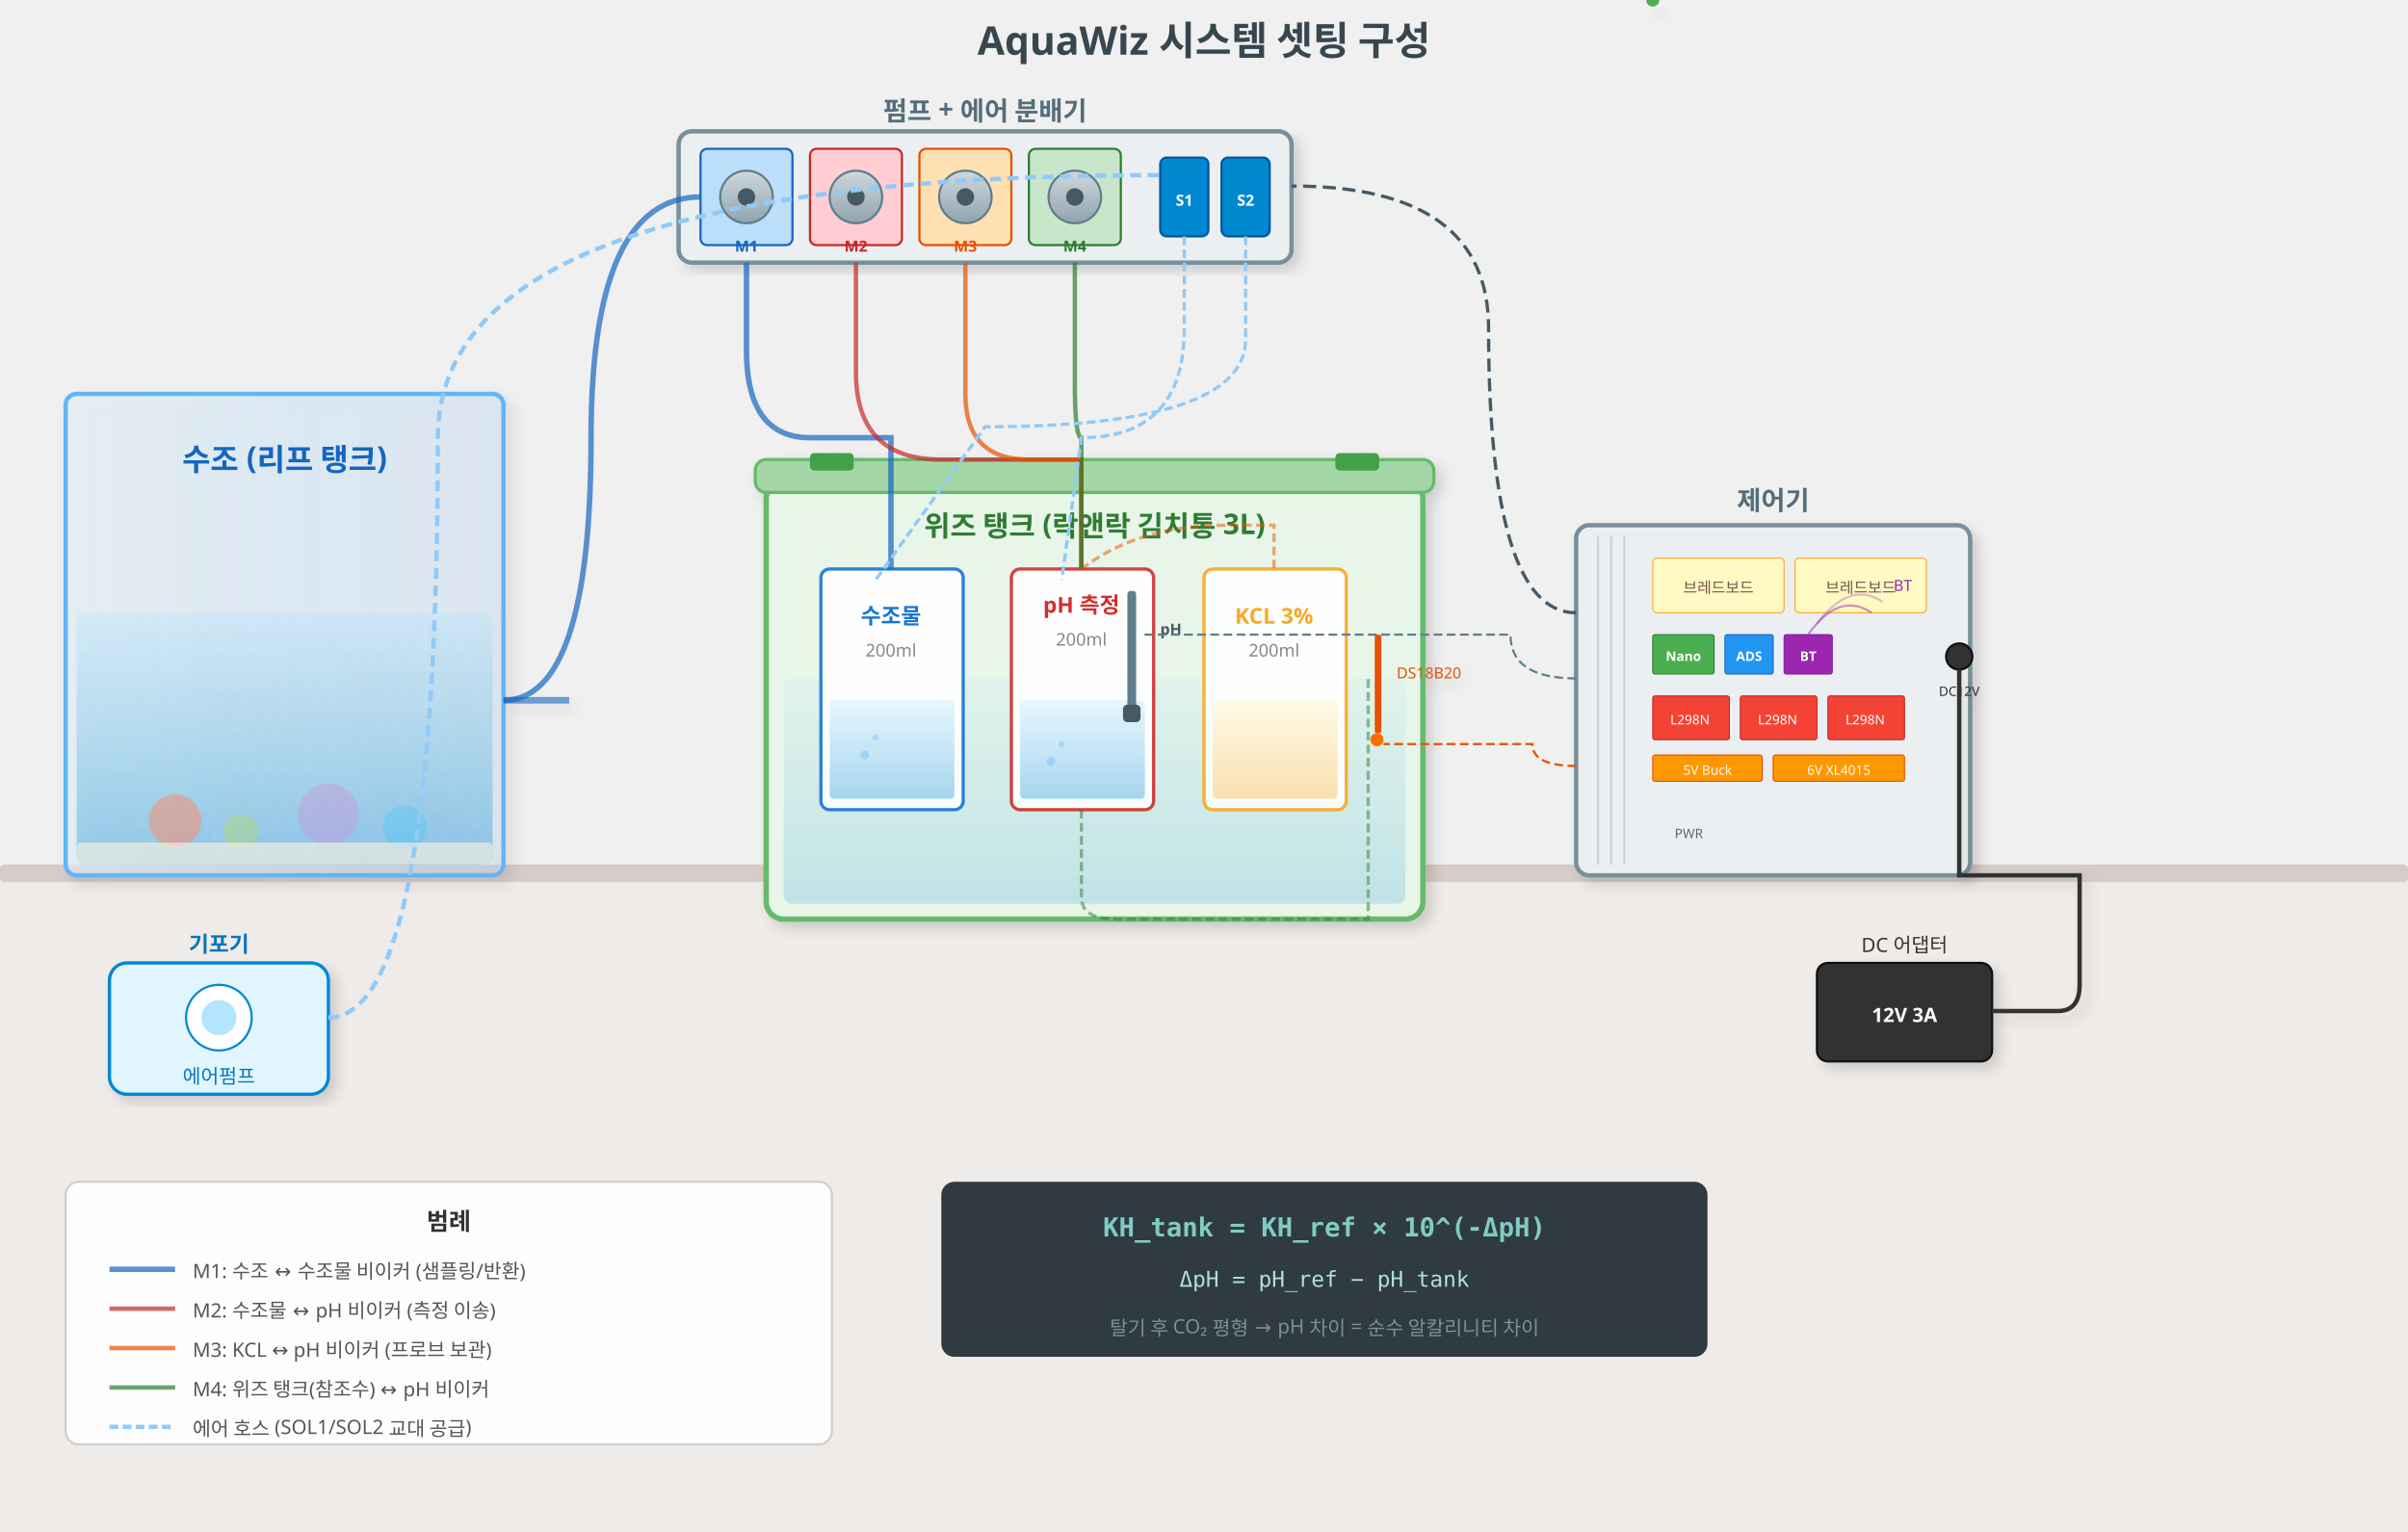
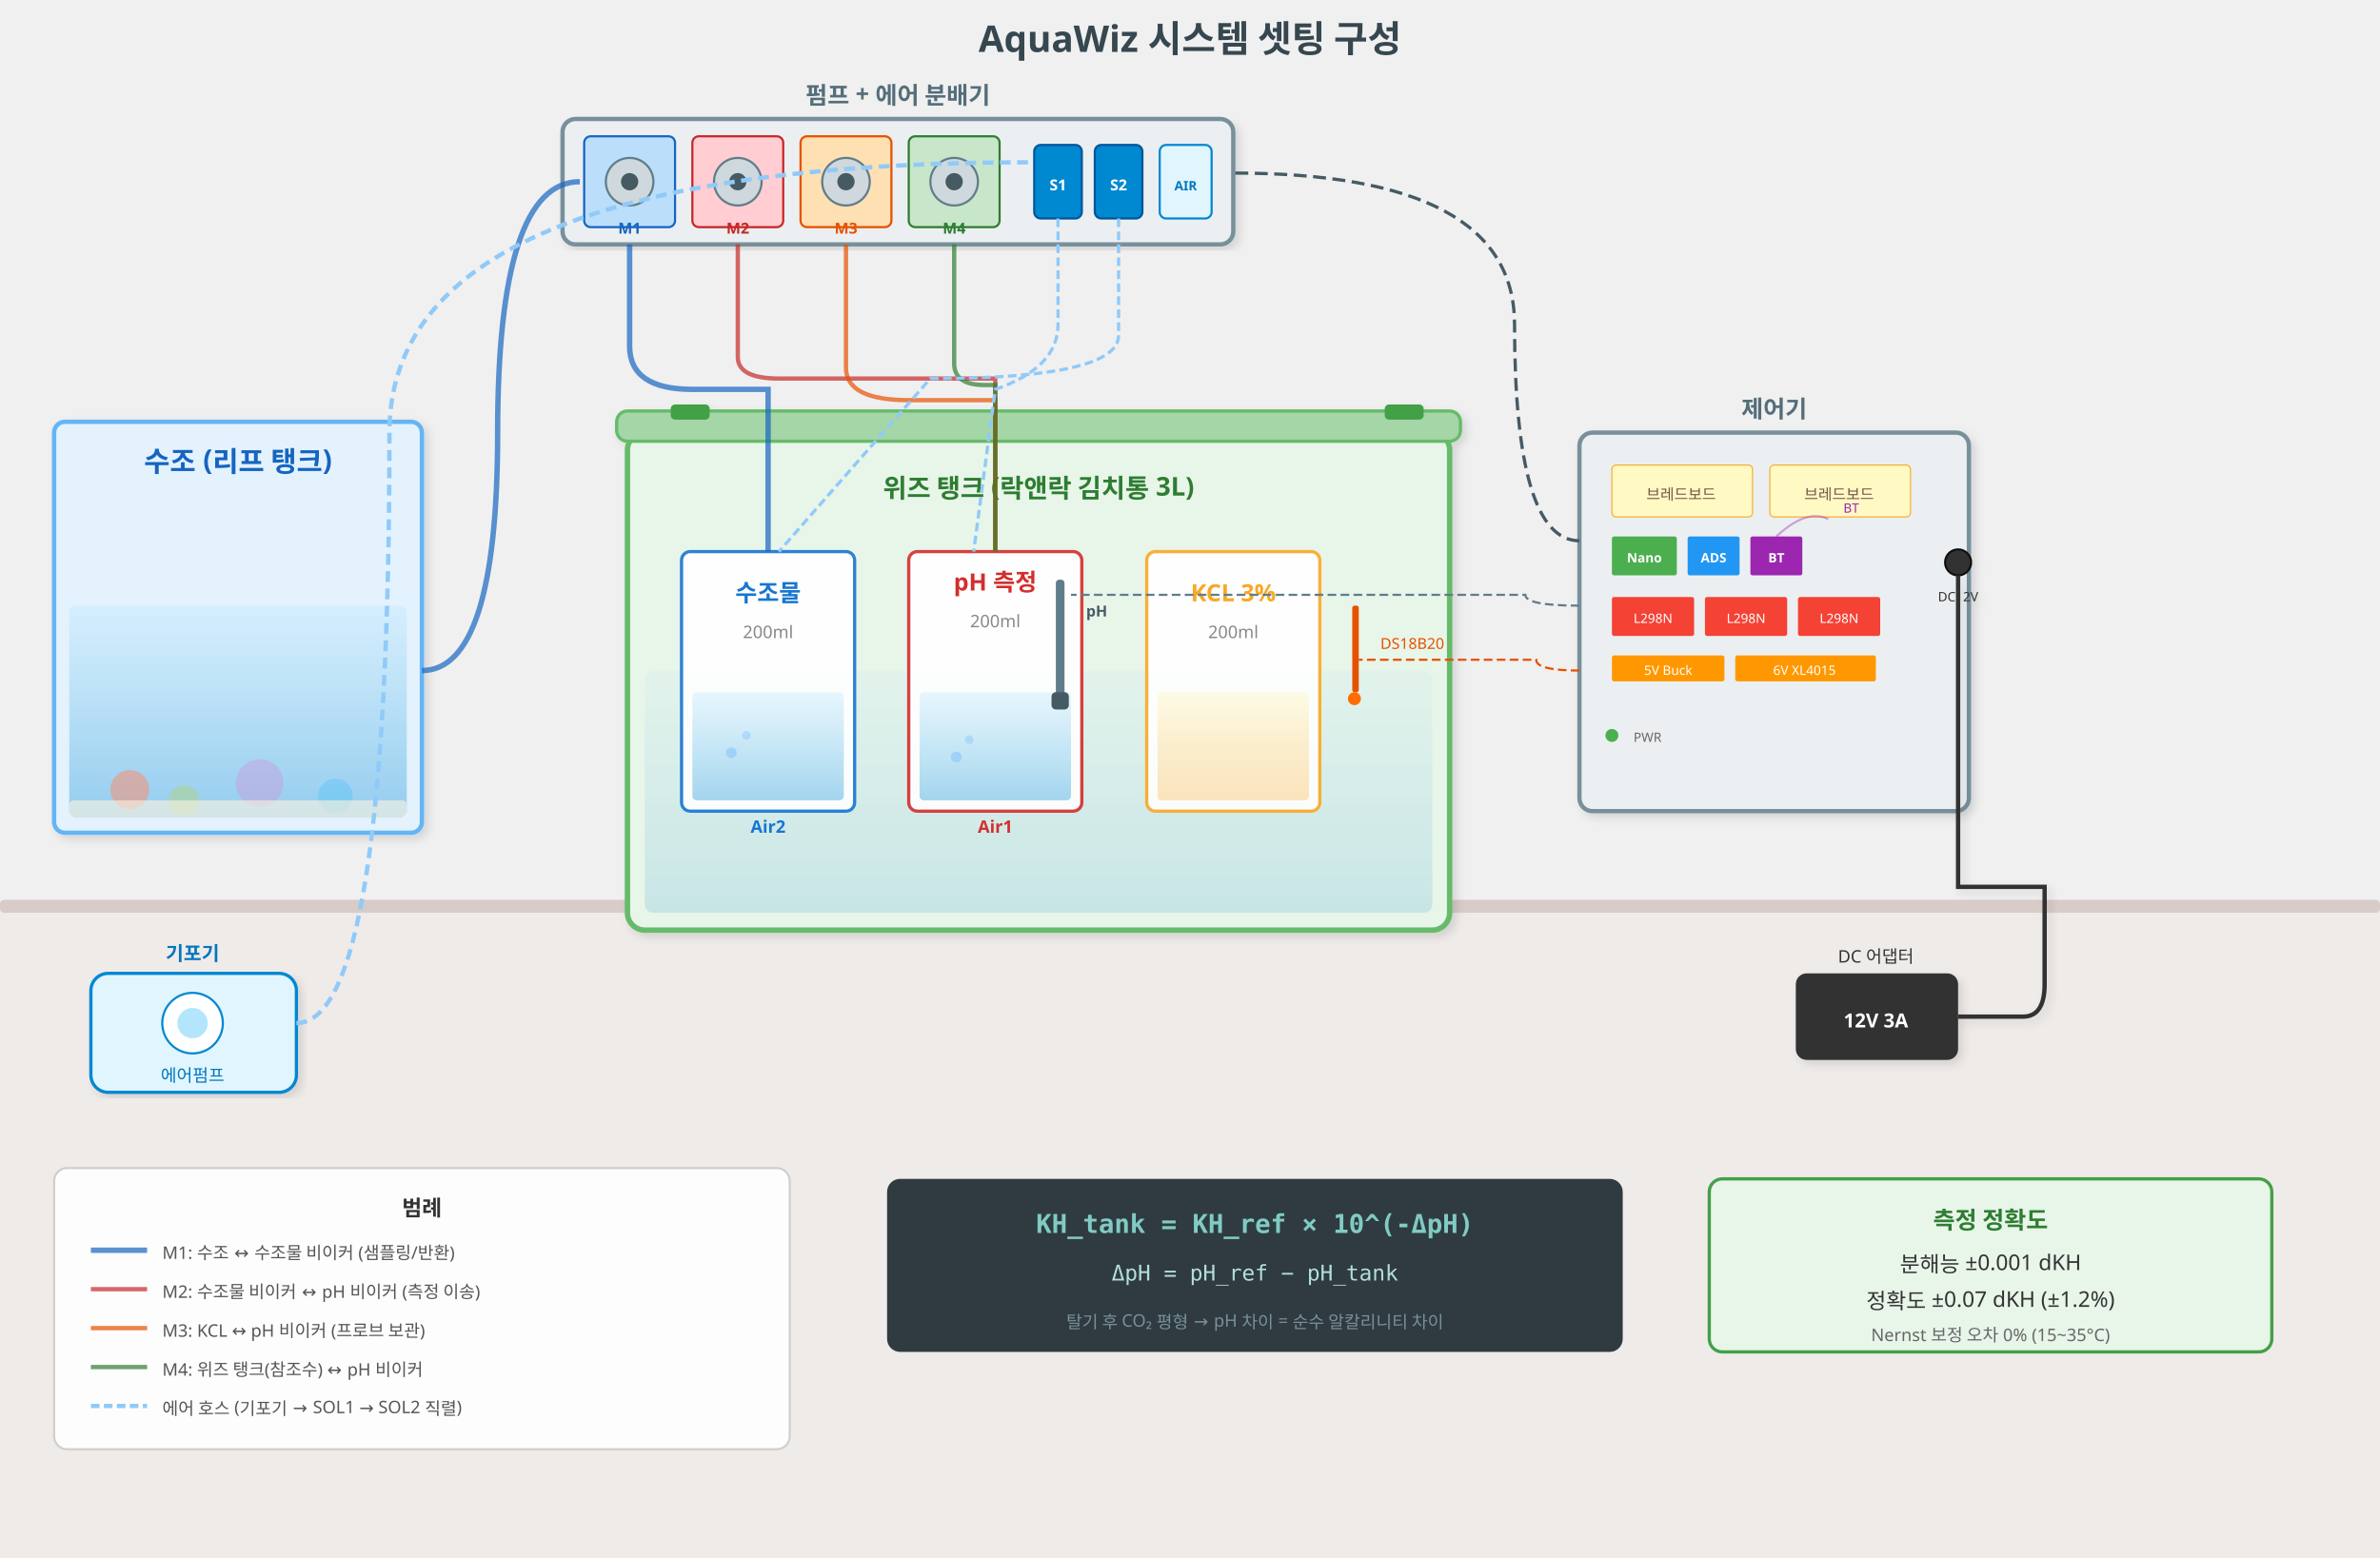
- <svg xmlns="http://www.w3.org/2000/svg" viewBox="0 0 1100 700" font-family="'Malgun Gothic', 'Apple SD Gothic Neo', sans-serif" font-size="11">
+ <svg xmlns="http://www.w3.org/2000/svg" viewBox="0 0 1100 720" font-family="'Malgun Gothic', 'Apple SD Gothic Neo', sans-serif" font-size="11">
  <defs>
-     <linearGradient id="water-g" x1="0" y1="0" x2="0" y2="1">
+     <linearGradient id="wg" x1="0" y1="0" x2="0" y2="1">
      <stop offset="0%" stop-color="#B3E5FC" stop-opacity="0.3" />
      <stop offset="100%" stop-color="#0288D1" stop-opacity="0.35" />
    </linearGradient>
-     <linearGradient id="glass" x1="0" y1="0" x2="1" y2="0">
-       <stop offset="0%" stop-color="#E3F2FD" stop-opacity="0.6" />
-       <stop offset="100%" stop-color="#BBDEFB" stop-opacity="0.3" />
+     <linearGradient id="kg" x1="0" y1="0" x2="0" y2="1">
+       <stop offset="0%" stop-color="#FFF9C4" stop-opacity="0.4" />
+       <stop offset="100%" stop-color="#F9A825" stop-opacity="0.3" />
    </linearGradient>
-     <linearGradient id="kcl-g" x1="0" y1="0" x2="0" y2="1">
-       <stop offset="0%" stop-color="#FFF9C4" stop-opacity="0.4" />
-       <stop offset="100%" stop-color="#F9A825" stop-opacity="0.35" />
-     </linearGradient>
-     <linearGradient id="metal" x1="0" y1="0" x2="0" y2="1">
-       <stop offset="0%" stop-color="#CFD8DC" />
-       <stop offset="100%" stop-color="#90A4AE" />
-     </linearGradient>
-     <filter id="shadow" x="-5%" y="-5%" width="115%" height="115%">
-       <feDropShadow dx="3" dy="3" stdDeviation="3" flood-opacity="0.15" />
+     <filter id="sh" x="-3%" y="-3%" width="108%" height="108%">
+       <feDropShadow dx="2" dy="2" stdDeviation="2" flood-opacity="0.12" />
    </filter>
  </defs>
-   <rect x="0" y="400" width="1100" height="300" fill="#EFEBE9" rx="0" />
-   <rect x="0" y="395" width="1100" height="8" fill="#D7CCC8" rx="2" />
-   <text x="550" y="25" text-anchor="middle" font-size="18" font-weight="bold" fill="#37474F">AquaWiz 시스템 셋팅 구성</text>
-   <g filter="url(#shadow)">
-     <rect x="30" y="180" width="200" height="220" rx="5" fill="url(#glass)" stroke="#64B5F6" stroke-width="2" />
-     <rect x="35" y="280" width="190" height="115" rx="3" fill="url(#water-g)" />
-     <circle cx="80" cy="375" r="12" fill="#FF8A65" opacity="0.5" />
-     <circle cx="110" cy="380" r="8" fill="#AED581" opacity="0.5" />
-     <circle cx="150" cy="372" r="14" fill="#CE93D8" opacity="0.4" />
-     <circle cx="185" cy="378" r="10" fill="#4FC3F7" opacity="0.4" />
-     <rect x="35" y="385" width="190" height="10" rx="2" fill="#FFF3E0" opacity="0.6" />
-     <path d="M230,320 L260,320" fill="none" stroke="#1565C0" stroke-width="3" opacity="0.6" />
+   <rect x="0" y="420" width="1100" height="300" fill="#EFEBE9" />
+   <rect x="0" y="416" width="1100" height="6" fill="#D7CCC8" rx="2" />
+   <text x="550" y="24" text-anchor="middle" font-size="17" font-weight="bold" fill="#37474F">AquaWiz 시스템 셋팅 구성</text>
+   <g filter="url(#sh)">
+     <rect x="25" y="195" width="170" height="190" rx="5" fill="#E3F2FD" stroke="#64B5F6" stroke-width="2" />
+     <rect x="32" y="280" width="156" height="98" rx="3" fill="url(#wg)" />
+     <circle cx="60" cy="365" r="9" fill="#FF8A65" opacity="0.5" />
+     <circle cx="85" cy="370" r="7" fill="#AED581" opacity="0.5" />
+     <circle cx="120" cy="362" r="11" fill="#CE93D8" opacity="0.4" />
+     <circle cx="155" cy="368" r="8" fill="#4FC3F7" opacity="0.4" />
+     <rect x="32" y="370" width="156" height="8" rx="2" fill="#FFF3E0" opacity="0.6" />
  </g>
-   <text x="130" y="215" text-anchor="middle" font-size="14" font-weight="bold" fill="#1565C0">수조 (리프 탱크)</text>
-   <g filter="url(#shadow)">
-     <rect x="350" y="220" width="300" height="200" rx="8" fill="#E8F5E9" stroke="#66BB6A" stroke-width="2.5" />
-     <rect x="345" y="210" width="310" height="15" rx="5" fill="#A5D6A7" stroke="#66BB6A" stroke-width="1.5" />
-     <rect x="370" y="207" width="20" height="8" rx="2" fill="#43A047" />
-     <rect x="610" y="207" width="20" height="8" rx="2" fill="#43A047" />
-     <rect x="358" y="310" width="284" height="103" rx="4" fill="url(#water-g)" opacity="0.5" />
-     <rect x="375" y="260" width="65" height="110" rx="4" fill="white" stroke="#1976D2" stroke-width="1.5" opacity="0.9" />
-     <rect x="379" y="320" width="57" height="45" rx="2" fill="url(#water-g)" />
-     <text x="407" y="285" text-anchor="middle" font-size="10" font-weight="bold" fill="#1976D2">수조물</text>
-     <text x="407" y="300" text-anchor="middle" font-size="8" fill="#888">200ml</text>
-     <circle cx="395" cy="345" r="2" fill="#90CAF9" opacity="0.7" />
-     <circle cx="400" cy="337" r="1.5" fill="#90CAF9" opacity="0.5" />
-     <rect x="462" y="260" width="65" height="110" rx="4" fill="white" stroke="#D32F2F" stroke-width="1.5" opacity="0.9" />
-     <rect x="466" y="320" width="57" height="45" rx="2" fill="url(#water-g)" />
-     <text x="494" y="280" text-anchor="middle" font-size="10" font-weight="bold" fill="#D32F2F">pH 측정</text>
-     <text x="494" y="295" text-anchor="middle" font-size="8" fill="#888">200ml</text>
-     <rect x="515" y="270" width="4" height="55" rx="1.5" fill="#607D8B" />
-     <rect x="513" y="322" width="8" height="8" rx="2" fill="#455A64" />
-     <text x="530" y="290" font-size="7" fill="#455A64" font-weight="bold">pH</text>
-     <circle cx="480" cy="348" r="2" fill="#90CAF9" opacity="0.7" />
-     <circle cx="485" cy="340" r="1.5" fill="#90CAF9" opacity="0.5" />
-     <rect x="550" y="260" width="65" height="110" rx="4" fill="white" stroke="#F9A825" stroke-width="1.5" opacity="0.9" />
-     <rect x="554" y="320" width="57" height="45" rx="2" fill="url(#kcl-g)" />
-     <text x="582" y="285" text-anchor="middle" font-size="10" font-weight="bold" fill="#F9A825">KCL 3%</text>
-     <text x="582" y="300" text-anchor="middle" font-size="8" fill="#888">200ml</text>
-     <rect x="628" y="290" width="3" height="45" rx="1" fill="#E65100" />
-     <circle cx="629" cy="338" r="3" fill="#FF6D00" />
-     <text x="638" y="310" font-size="7" fill="#E65100">DS18B20</text>
+   <text x="110" y="218" text-anchor="middle" font-size="13" font-weight="bold" fill="#1565C0">수조 (리프 탱크)</text>
+   <g filter="url(#sh)">
+     <rect x="290" y="200" width="380" height="230" rx="8" fill="#E8F5E9" stroke="#66BB6A" stroke-width="2.5" />
+     <rect x="285" y="190" width="390" height="14" rx="5" fill="#A5D6A7" stroke="#66BB6A" stroke-width="1.5" />
+     <rect x="310" y="187" width="18" height="7" rx="2" fill="#43A047" />
+     <rect x="640" y="187" width="18" height="7" rx="2" fill="#43A047" />
+     <rect x="298" y="310" width="364" height="112" rx="4" fill="url(#wg)" opacity="0.4" />
+     <rect x="315" y="255" width="80" height="120" rx="4" fill="white" stroke="#1976D2" stroke-width="1.5" opacity="0.9" />
+     <rect x="320" y="320" width="70" height="50" rx="2" fill="url(#wg)" />
+     <text x="355" y="278" text-anchor="middle" font-size="11" font-weight="bold" fill="#1976D2">수조물</text>
+     <text x="355" y="295" text-anchor="middle" font-size="8" fill="#888">200ml</text>
+     <circle cx="338" cy="348" r="2.5" fill="#90CAF9" opacity="0.7" />
+     <circle cx="345" cy="340" r="2" fill="#90CAF9" opacity="0.5" />
+     <text x="355" y="385" text-anchor="middle" font-size="8" fill="#1976D2" font-weight="bold">Air2</text>
+     <rect x="420" y="255" width="80" height="120" rx="4" fill="white" stroke="#D32F2F" stroke-width="1.5" opacity="0.9" />
+     <rect x="425" y="320" width="70" height="50" rx="2" fill="url(#wg)" />
+     <text x="460" y="273" text-anchor="middle" font-size="11" font-weight="bold" fill="#D32F2F">pH 측정</text>
+     <text x="460" y="290" text-anchor="middle" font-size="8" fill="#888">200ml</text>
+     <rect x="488" y="268" width="4" height="55" rx="1.5" fill="#607D8B" />
+     <rect x="486" y="320" width="8" height="8" rx="2" fill="#455A64" />
+     <text x="502" y="285" font-size="7" fill="#455A64" font-weight="bold">pH</text>
+     <circle cx="442" cy="350" r="2.5" fill="#90CAF9" opacity="0.7" />
+     <circle cx="448" cy="342" r="2" fill="#90CAF9" opacity="0.5" />
+     <text x="460" y="385" text-anchor="middle" font-size="8" fill="#D32F2F" font-weight="bold">Air1</text>
+     <rect x="530" y="255" width="80" height="120" rx="4" fill="white" stroke="#F9A825" stroke-width="1.5" opacity="0.9" />
+     <rect x="535" y="320" width="70" height="50" rx="2" fill="url(#kg)" />
+     <text x="570" y="278" text-anchor="middle" font-size="11" font-weight="bold" fill="#F9A825">KCL 3%</text>
+     <text x="570" y="295" text-anchor="middle" font-size="8" fill="#888">200ml</text>
+     <rect x="625" y="280" width="3" height="40" rx="1" fill="#E65100" />
+     <circle cx="626" cy="323" r="3" fill="#FF6D00" />
+     <text x="638" y="300" font-size="7" fill="#E65100">DS18B20</text>
  </g>
-   <text x="500" y="245" text-anchor="middle" font-size="13" font-weight="bold" fill="#2E7D32">위즈 탱크 (락앤락 김치통 3L)</text>
-   <g filter="url(#shadow)">
-     <rect x="310" y="60" width="280" height="60" rx="6" fill="#ECEFF1" stroke="#78909C" stroke-width="2" />
+   <text x="480" y="230" text-anchor="middle" font-size="12" font-weight="bold" fill="#2E7D32">위즈 탱크 (락앤락 김치통 3L)</text>
+   <g filter="url(#sh)">
+     <rect x="260" y="55" width="310" height="58" rx="6" fill="#ECEFF1" stroke="#78909C" stroke-width="2" />
    <g>
-       <rect x="320" y="68" width="42" height="44" rx="3" fill="#BBDEFB" stroke="#1565C0" stroke-width="1" />
-       <circle cx="341" cy="90" r="12" fill="url(#metal)" stroke="#607D8B" stroke-width="1" />
-       <circle cx="341" cy="90" r="4" fill="#455A64" />
-       <text x="341" y="115" text-anchor="middle" font-size="7" fill="#1565C0" font-weight="bold">M1</text>
+       <rect x="270" y="63" width="42" height="42" rx="3" fill="#BBDEFB" stroke="#1565C0" stroke-width="1" />
+       <circle cx="291" cy="84" r="11" fill="#CFD8DC" stroke="#607D8B" stroke-width="1" />
+       <circle cx="291" cy="84" r="4" fill="#455A64" />
+       <text x="291" y="108" text-anchor="middle" font-size="7" fill="#1565C0" font-weight="bold">M1</text>
    </g>
    <g>
-       <rect x="370" y="68" width="42" height="44" rx="3" fill="#FFCDD2" stroke="#C62828" stroke-width="1" />
-       <circle cx="391" cy="90" r="12" fill="url(#metal)" stroke="#607D8B" stroke-width="1" />
-       <circle cx="391" cy="90" r="4" fill="#455A64" />
-       <text x="391" y="115" text-anchor="middle" font-size="7" fill="#C62828" font-weight="bold">M2</text>
+       <rect x="320" y="63" width="42" height="42" rx="3" fill="#FFCDD2" stroke="#C62828" stroke-width="1" />
+       <circle cx="341" cy="84" r="11" fill="#CFD8DC" stroke="#607D8B" stroke-width="1" />
+       <circle cx="341" cy="84" r="4" fill="#455A64" />
+       <text x="341" y="108" text-anchor="middle" font-size="7" fill="#C62828" font-weight="bold">M2</text>
    </g>
    <g>
-       <rect x="420" y="68" width="42" height="44" rx="3" fill="#FFE0B2" stroke="#E65100" stroke-width="1" />
-       <circle cx="441" cy="90" r="12" fill="url(#metal)" stroke="#607D8B" stroke-width="1" />
-       <circle cx="441" cy="90" r="4" fill="#455A64" />
-       <text x="441" y="115" text-anchor="middle" font-size="7" fill="#E65100" font-weight="bold">M3</text>
+       <rect x="370" y="63" width="42" height="42" rx="3" fill="#FFE0B2" stroke="#E65100" stroke-width="1" />
+       <circle cx="391" cy="84" r="11" fill="#CFD8DC" stroke="#607D8B" stroke-width="1" />
+       <circle cx="391" cy="84" r="4" fill="#455A64" />
+       <text x="391" y="108" text-anchor="middle" font-size="7" fill="#E65100" font-weight="bold">M3</text>
    </g>
    <g>
-       <rect x="470" y="68" width="42" height="44" rx="3" fill="#C8E6C9" stroke="#2E7D32" stroke-width="1" />
-       <circle cx="491" cy="90" r="12" fill="url(#metal)" stroke="#607D8B" stroke-width="1" />
-       <circle cx="491" cy="90" r="4" fill="#455A64" />
-       <text x="491" y="115" text-anchor="middle" font-size="7" fill="#2E7D32" font-weight="bold">M4</text>
+       <rect x="420" y="63" width="42" height="42" rx="3" fill="#C8E6C9" stroke="#2E7D32" stroke-width="1" />
+       <circle cx="441" cy="84" r="11" fill="#CFD8DC" stroke="#607D8B" stroke-width="1" />
+       <circle cx="441" cy="84" r="4" fill="#455A64" />
+       <text x="441" y="108" text-anchor="middle" font-size="7" fill="#2E7D32" font-weight="bold">M4</text>
    </g>
-     <rect x="530" y="72" width="22" height="36" rx="3" fill="#0288D1" stroke="#01579B" stroke-width="1" />
-     <text x="541" y="94" text-anchor="middle" font-size="7" fill="white" font-weight="bold">S1</text>
-     <rect x="558" y="72" width="22" height="36" rx="3" fill="#0288D1" stroke="#01579B" stroke-width="1" />
-     <text x="569" y="94" text-anchor="middle" font-size="7" fill="white" font-weight="bold">S2</text>
+     <rect x="478" y="67" width="22" height="34" rx="3" fill="#0288D1" stroke="#01579B" stroke-width="1" />
+     <text x="489" y="88" text-anchor="middle" font-size="7" fill="white" font-weight="bold">S1</text>
+     <rect x="506" y="67" width="22" height="34" rx="3" fill="#0288D1" stroke="#01579B" stroke-width="1" />
+     <text x="517" y="88" text-anchor="middle" font-size="7" fill="white" font-weight="bold">S2</text>
+     <rect x="536" y="67" width="24" height="34" rx="3" fill="#E1F5FE" stroke="#0288D1" stroke-width="1" />
+     <text x="548" y="88" text-anchor="middle" font-size="6" fill="#0277BD" font-weight="bold">AIR</text>
  </g>
-   <text x="450" y="55" text-anchor="middle" font-size="12" font-weight="bold" fill="#546E7A">펌프 + 에어 분배기</text>
-   <g filter="url(#shadow)">
-     <rect x="720" y="240" width="180" height="160" rx="6" fill="#ECEFF1" stroke="#78909C" stroke-width="2" />
-     <g opacity="0.3">
-       <line x1="730" y1="245" x2="730" y2="395" stroke="#78909C" stroke-width="1" />
-       <line x1="736" y1="245" x2="736" y2="395" stroke="#78909C" stroke-width="1" />
-       <line x1="742" y1="245" x2="742" y2="395" stroke="#78909C" stroke-width="1" />
-     </g>
-     <rect x="755" y="255" width="60" height="25" rx="2" fill="#FFF9C4" stroke="#F9A825" stroke-width="0.5" />
-     <text x="785" y="271" text-anchor="middle" font-size="7" fill="#795548">브레드보드</text>
-     <rect x="820" y="255" width="60" height="25" rx="2" fill="#FFF9C4" stroke="#F9A825" stroke-width="0.5" />
-     <text x="850" y="271" text-anchor="middle" font-size="7" fill="#795548">브레드보드</text>
-     <rect x="755" y="290" width="28" height="18" rx="1" fill="#4CAF50" stroke="#2E7D32" stroke-width="0.5" />
-     <text x="769" y="302" text-anchor="middle" font-size="6" fill="white" font-weight="bold">Nano</text>
-     <rect x="788" y="290" width="22" height="18" rx="1" fill="#2196F3" stroke="#1565C0" stroke-width="0.5" />
-     <text x="799" y="302" text-anchor="middle" font-size="6" fill="white" font-weight="bold">ADS</text>
-     <rect x="815" y="290" width="22" height="18" rx="1" fill="#9C27B0" stroke="#7B1FA2" stroke-width="0.5" />
-     <text x="826" y="302" text-anchor="middle" font-size="6" fill="white" font-weight="bold">BT</text>
-     <rect x="755" y="318" width="35" height="20" rx="1" fill="#F44336" stroke="#C62828" stroke-width="0.5" />
-     <text x="772" y="331" text-anchor="middle" font-size="6" fill="white">L298N</text>
-     <rect x="795" y="318" width="35" height="20" rx="1" fill="#F44336" stroke="#C62828" stroke-width="0.5" />
-     <text x="812" y="331" text-anchor="middle" font-size="6" fill="white">L298N</text>
-     <rect x="835" y="318" width="35" height="20" rx="1" fill="#F44336" stroke="#C62828" stroke-width="0.5" />
-     <text x="852" y="331" text-anchor="middle" font-size="6" fill="white">L298N</text>
-     <rect x="755" y="345" width="50" height="12" rx="1" fill="#FF9800" stroke="#E65100" stroke-width="0.5" />
-     <text x="780" y="354" text-anchor="middle" font-size="6" fill="white">5V Buck</text>
-     <rect x="810" y="345" width="60" height="12" rx="1" fill="#FF9800" stroke="#E65100" stroke-width="0.5" />
-     <text x="840" y="354" text-anchor="middle" font-size="6" fill="white">6V XL4015</text>
-     <circle cx="895" cy="300" r="6" fill="#333" stroke="#111" stroke-width="1" />
-     <text x="895" y="318" text-anchor="middle" font-size="6" fill="#333">DC12V</text>
-     <circle cx="755" y="380" r="3" fill="#4CAF50" />
-     <text x="765" y="383" font-size="6" fill="#666">PWR</text>
+   <text x="415" y="48" text-anchor="middle" font-size="11" font-weight="bold" fill="#546E7A">펌프 + 에어 분배기</text>
+   <g filter="url(#sh)">
+     <rect x="730" y="200" width="180" height="175" rx="6" fill="#ECEFF1" stroke="#78909C" stroke-width="2" />
+     <rect x="745" y="215" width="65" height="24" rx="2" fill="#FFF9C4" stroke="#F9A825" stroke-width="0.5" />
+     <text x="777" y="231" text-anchor="middle" font-size="7" fill="#795548">브레드보드</text>
+     <rect x="818" y="215" width="65" height="24" rx="2" fill="#FFF9C4" stroke="#F9A825" stroke-width="0.5" />
+     <text x="850" y="231" text-anchor="middle" font-size="7" fill="#795548">브레드보드</text>
+     <rect x="745" y="248" width="30" height="18" rx="1" fill="#4CAF50" />
+     <text x="760" y="260" text-anchor="middle" font-size="6" fill="white" font-weight="bold">Nano</text>
+     <rect x="780" y="248" width="24" height="18" rx="1" fill="#2196F3" />
+     <text x="792" y="260" text-anchor="middle" font-size="6" fill="white" font-weight="bold">ADS</text>
+     <rect x="809" y="248" width="24" height="18" rx="1" fill="#9C27B0" />
+     <text x="821" y="260" text-anchor="middle" font-size="6" fill="white" font-weight="bold">BT</text>
+     <rect x="745" y="276" width="38" height="18" rx="1" fill="#F44336" />
+     <text x="764" y="288" text-anchor="middle" font-size="6" fill="white">L298N</text>
+     <rect x="788" y="276" width="38" height="18" rx="1" fill="#F44336" />
+     <text x="807" y="288" text-anchor="middle" font-size="6" fill="white">L298N</text>
+     <rect x="831" y="276" width="38" height="18" rx="1" fill="#F44336" />
+     <text x="850" y="288" text-anchor="middle" font-size="6" fill="white">L298N</text>
+     <rect x="745" y="303" width="52" height="12" rx="1" fill="#FF9800" />
+     <text x="771" y="312" text-anchor="middle" font-size="6" fill="white">5V Buck</text>
+     <rect x="802" y="303" width="65" height="12" rx="1" fill="#FF9800" />
+     <text x="834" y="312" text-anchor="middle" font-size="6" fill="white">6V XL4015</text>
+     <circle cx="745" cy="340" r="3" fill="#4CAF50" />
+     <text x="755" y="343" font-size="6" fill="#666">PWR</text>
+     <circle cx="905" cy="260" r="6" fill="#333" stroke="#111" stroke-width="1" />
+     <text x="905" y="278" text-anchor="middle" font-size="6" fill="#333">DC12V</text>
  </g>
-   <text x="810" y="233" text-anchor="middle" font-size="12" font-weight="bold" fill="#546E7A">제어기</text>
-   <g filter="url(#shadow)">
-     <rect x="50" y="440" width="100" height="60" rx="8" fill="#E1F5FE" stroke="#0288D1" stroke-width="1.5" />
-     <circle cx="100" cy="465" r="15" fill="white" stroke="#0288D1" stroke-width="1" />
-     <circle cx="100" cy="465" r="8" fill="#B3E5FC" />
-     <text x="100" y="495" text-anchor="middle" font-size="9" fill="#0277BD">에어펌프</text>
+   <text x="820" y="193" text-anchor="middle" font-size="11" font-weight="bold" fill="#546E7A">제어기</text>
+   <g filter="url(#sh)">
+     <rect x="42" y="450" width="95" height="55" rx="8" fill="#E1F5FE" stroke="#0288D1" stroke-width="1.5" />
+     <circle cx="89" cy="473" r="14" fill="white" stroke="#0288D1" stroke-width="1" />
+     <circle cx="89" cy="473" r="7" fill="#B3E5FC" />
+     <text x="89" y="500" text-anchor="middle" font-size="8" fill="#0277BD">에어펌프</text>
  </g>
-   <text x="100" y="435" text-anchor="middle" font-size="10" font-weight="bold" fill="#0277BD">기포기</text>
-   <g filter="url(#shadow)">
-     <rect x="830" y="440" width="80" height="45" rx="5" fill="#333" stroke="#111" stroke-width="1" />
-     <text x="870" y="467" text-anchor="middle" font-size="9" fill="white" font-weight="bold">12V 3A</text>
-     <path d="M910,462 L940,462 Q950,462 950,450 L950,400 L895,400 L895,306" fill="none" stroke="#333" stroke-width="2" />
+   <text x="89" y="444" text-anchor="middle" font-size="9" font-weight="bold" fill="#0277BD">기포기</text>
+   <g filter="url(#sh)">
+     <rect x="830" y="450" width="75" height="40" rx="5" fill="#333" />
+     <text x="867" y="475" text-anchor="middle" font-size="9" fill="white" font-weight="bold">12V 3A</text>
+     <path d="M905,470 L935,470 Q945,470 945,455 L945,410 L905,410 L905,266" fill="none" stroke="#333" stroke-width="2" />
  </g>
-   <text x="870" y="435" text-anchor="middle" font-size="9" fill="#333">DC 어댑터</text>
-   <path d="M230,320 Q270,320 270,200 Q270,90 320,90" fill="none" stroke="#1565C0" stroke-width="2.5" opacity="0.7" />
-   <path d="M341,120 L341,160 Q341,200 370,200 L407,200 L407,260" fill="none" stroke="#1565C0" stroke-width="2.5" opacity="0.7" />
-   <path d="M391,120 L391,170 Q391,210 430,210 L494,210 L494,260" fill="none" stroke="#C62828" stroke-width="2" opacity="0.7" />
-   <path d="M441,120 L441,180 Q441,210 470,210 L494,210 L494,260" fill="none" stroke="#E65100" stroke-width="2" opacity="0.7" />
-   <path d="M494,260 Q520,240 560,240 L582,240 L582,260" fill="none" stroke="#E65100" stroke-width="1.5" stroke-dasharray="4,2" opacity="0.5" />
-   <path d="M491,120 L491,175 Q491,200 494,200 L494,260" fill="none" stroke="#2E7D32" stroke-width="2" opacity="0.7" />
-   <path d="M494,370 L494,410 Q494,420 510,420 L625,420 L625,310" fill="none" stroke="#2E7D32" stroke-width="1.5" stroke-dasharray="4,2" opacity="0.5" />
-   <path d="M150,465 Q200,465 200,200 Q200,80 530,80" fill="none" stroke="#90CAF9" stroke-width="2" stroke-dasharray="5,3" />
-   <path d="M541,108 L541,150 Q541,200 494,200 L485,265" fill="none" stroke="#90CAF9" stroke-width="1.5" stroke-dasharray="4,2" />
-   <path d="M569,108 L569,155 Q569,195 450,195 L400,265" fill="none" stroke="#90CAF9" stroke-width="1.5" stroke-dasharray="4,2" />
-   <path d="M720,280 Q680,280 680,150 Q680,85 590,85" fill="none" stroke="#455A64" stroke-width="1.5" stroke-dasharray="6,3" />
-   <path d="M720,350 Q700,350 700,340 L640,340 L632,340" fill="none" stroke="#E65100" stroke-width="1" stroke-dasharray="4,2" />
-   <path d="M720,310 Q690,310 690,290 L530,290 L522,290" fill="none" stroke="#607D8B" stroke-width="1" stroke-dasharray="4,2" />
-   <path d="M826,290 Q840,270 855,280" fill="none" stroke="#9C27B0" stroke-width="1" opacity="0.5" />
-   <path d="M830,285 Q845,265 860,275" fill="none" stroke="#9C27B0" stroke-width="1" opacity="0.3" />
-   <text x="865" y="270" font-size="7" fill="#9C27B0">BT</text>
-   <rect x="30" y="540" width="350" height="120" rx="6" fill="white" stroke="#CCC" stroke-width="1" opacity="0.9" />
-   <text x="205" y="562" text-anchor="middle" font-size="11" font-weight="bold" fill="#333">범례</text>
-   <line x1="50" y1="580" x2="80" y2="580" stroke="#1565C0" stroke-width="2.5" opacity="0.7" />
-   <text x="88" y="584" font-size="9" fill="#555">M1: 수조 ↔ 수조물 비이커 (샘플링/반환)</text>
-   <line x1="50" y1="598" x2="80" y2="598" stroke="#C62828" stroke-width="2" opacity="0.7" />
-   <text x="88" y="602" font-size="9" fill="#555">M2: 수조물 ↔ pH 비이커 (측정 이송)</text>
-   <line x1="50" y1="616" x2="80" y2="616" stroke="#E65100" stroke-width="2" opacity="0.7" />
-   <text x="88" y="620" font-size="9" fill="#555">M3: KCL ↔ pH 비이커 (프로브 보관)</text>
-   <line x1="50" y1="634" x2="80" y2="634" stroke="#2E7D32" stroke-width="2" opacity="0.7" />
-   <text x="88" y="638" font-size="9" fill="#555">M4: 위즈 탱크(참조수) ↔ pH 비이커</text>
-   <line x1="50" y1="652" x2="80" y2="652" stroke="#90CAF9" stroke-width="2" stroke-dasharray="4,2" />
-   <text x="88" y="656" font-size="9" fill="#555">에어 호스 (SOL1/SOL2 교대 공급)</text>
-   <rect x="430" y="540" width="350" height="80" rx="6" fill="#263238" opacity="0.95" />
-   <text x="605" y="565" text-anchor="middle" font-size="12" fill="#80CBC4" font-weight="bold" font-family="monospace">KH_tank = KH_ref × 10^(-ΔpH)</text>
-   <text x="605" y="588" text-anchor="middle" font-size="10" fill="#B2DFDB" font-family="monospace">ΔpH = pH_ref − pH_tank</text>
-   <text x="605" y="610" text-anchor="middle" font-size="9" fill="#78909C">탈기 후 CO₂ 평형 → pH 차이 = 순수 알칼리니티 차이</text>
+   <text x="867" y="445" text-anchor="middle" font-size="8" fill="#333">DC 어댑터</text>
+   <path d="M195,310 Q230,310 230,200 Q230,84 268,84" fill="none" stroke="#1565C0" stroke-width="2.5" opacity="0.7" />
+   <path d="M291,113 L291,160 Q291,180 320,180 L355,180 L355,255" fill="none" stroke="#1565C0" stroke-width="2.5" opacity="0.7" />
+   <path d="M341,113 L341,165 Q341,175 360,175 L460,175 L460,255" fill="none" stroke="#C62828" stroke-width="2" opacity="0.7" />
+   <path d="M391,113 L391,170 Q391,185 420,185 L460,185 L460,255" fill="none" stroke="#E65100" stroke-width="2" opacity="0.7" />
+   <path d="M441,113 L441,168 Q441,178 455,178 L460,178 L460,255" fill="none" stroke="#2E7D32" stroke-width="2" opacity="0.7" />
+   <path d="M137,473 Q180,473 180,200 Q180,75 478,75" fill="none" stroke="#90CAF9" stroke-width="2" stroke-dasharray="5,3" />
+   <path d="M489,101 L489,150 Q489,170 460,180 L450,255" fill="none" stroke="#90CAF9" stroke-width="1.5" stroke-dasharray="4,2" />
+   <path d="M517,101 L517,155 Q517,175 430,175 L360,255" fill="none" stroke="#90CAF9" stroke-width="1.5" stroke-dasharray="4,2" />
+   <path d="M730,250 Q700,250 700,150 Q700,80 570,80" fill="none" stroke="#455A64" stroke-width="1.5" stroke-dasharray="6,3" />
+   <path d="M730,310 Q710,310 710,305 L630,305 L628,305" fill="none" stroke="#E65100" stroke-width="1" stroke-dasharray="4,2" />
+   <path d="M730,280 Q705,280 705,275 L500,275 L495,275" fill="none" stroke="#607D8B" stroke-width="1" stroke-dasharray="4,2" />
+   <path d="M821,248 Q835,235 845,240" fill="none" stroke="#9C27B0" stroke-width="1" opacity="0.4" />
+   <text x="852" y="237" font-size="6" fill="#9C27B0">BT</text>
+   <rect x="25" y="540" width="340" height="130" rx="6" fill="white" stroke="#CCC" stroke-width="1" opacity="0.9" />
+   <text x="195" y="562" text-anchor="middle" font-size="10" font-weight="bold" fill="#333">범례</text>
+   <line x1="42" y1="578" x2="68" y2="578" stroke="#1565C0" stroke-width="2.5" opacity="0.7" />
+   <text x="75" y="582" font-size="8" fill="#555">M1: 수조 ↔ 수조물 비이커 (샘플링/반환)</text>
+   <line x1="42" y1="596" x2="68" y2="596" stroke="#C62828" stroke-width="2" opacity="0.7" />
+   <text x="75" y="600" font-size="8" fill="#555">M2: 수조물 비이커 ↔ pH 비이커 (측정 이송)</text>
+   <line x1="42" y1="614" x2="68" y2="614" stroke="#E65100" stroke-width="2" opacity="0.7" />
+   <text x="75" y="618" font-size="8" fill="#555">M3: KCL ↔ pH 비이커 (프로브 보관)</text>
+   <line x1="42" y1="632" x2="68" y2="632" stroke="#2E7D32" stroke-width="2" opacity="0.7" />
+   <text x="75" y="636" font-size="8" fill="#555">M4: 위즈 탱크(참조수) ↔ pH 비이커</text>
+   <line x1="42" y1="650" x2="68" y2="650" stroke="#90CAF9" stroke-width="2" stroke-dasharray="4,2" />
+   <text x="75" y="654" font-size="8" fill="#555">에어 호스 (기포기 → SOL1 → SOL2 직렬)</text>
+   <rect x="410" y="545" width="340" height="80" rx="6" fill="#263238" opacity="0.95" />
+   <text x="580" y="570" text-anchor="middle" font-size="12" fill="#80CBC4" font-weight="bold" font-family="monospace">KH_tank = KH_ref × 10^(-ΔpH)</text>
+   <text x="580" y="592" text-anchor="middle" font-size="10" fill="#B2DFDB" font-family="monospace">ΔpH = pH_ref − pH_tank</text>
+   <text x="580" y="614" text-anchor="middle" font-size="8" fill="#78909C">탈기 후 CO₂ 평형 → pH 차이 = 순수 알칼리니티 차이</text>
+   <rect x="790" y="545" width="260" height="80" rx="6" fill="#E8F5E9" stroke="#43A047" stroke-width="1.5" />
+   <text x="920" y="568" text-anchor="middle" font-size="11" font-weight="bold" fill="#2E7D32">측정 정확도</text>
+   <text x="920" y="588" text-anchor="middle" font-size="10" fill="#333">분해능 ±0.001 dKH</text>
+   <text x="920" y="605" text-anchor="middle" font-size="10" fill="#333">정확도 ±0.07 dKH (±1.2%)</text>
+   <text x="920" y="620" text-anchor="middle" font-size="8" fill="#666">Nernst 보정 오차 0% (15~35°C)</text>
</svg>
